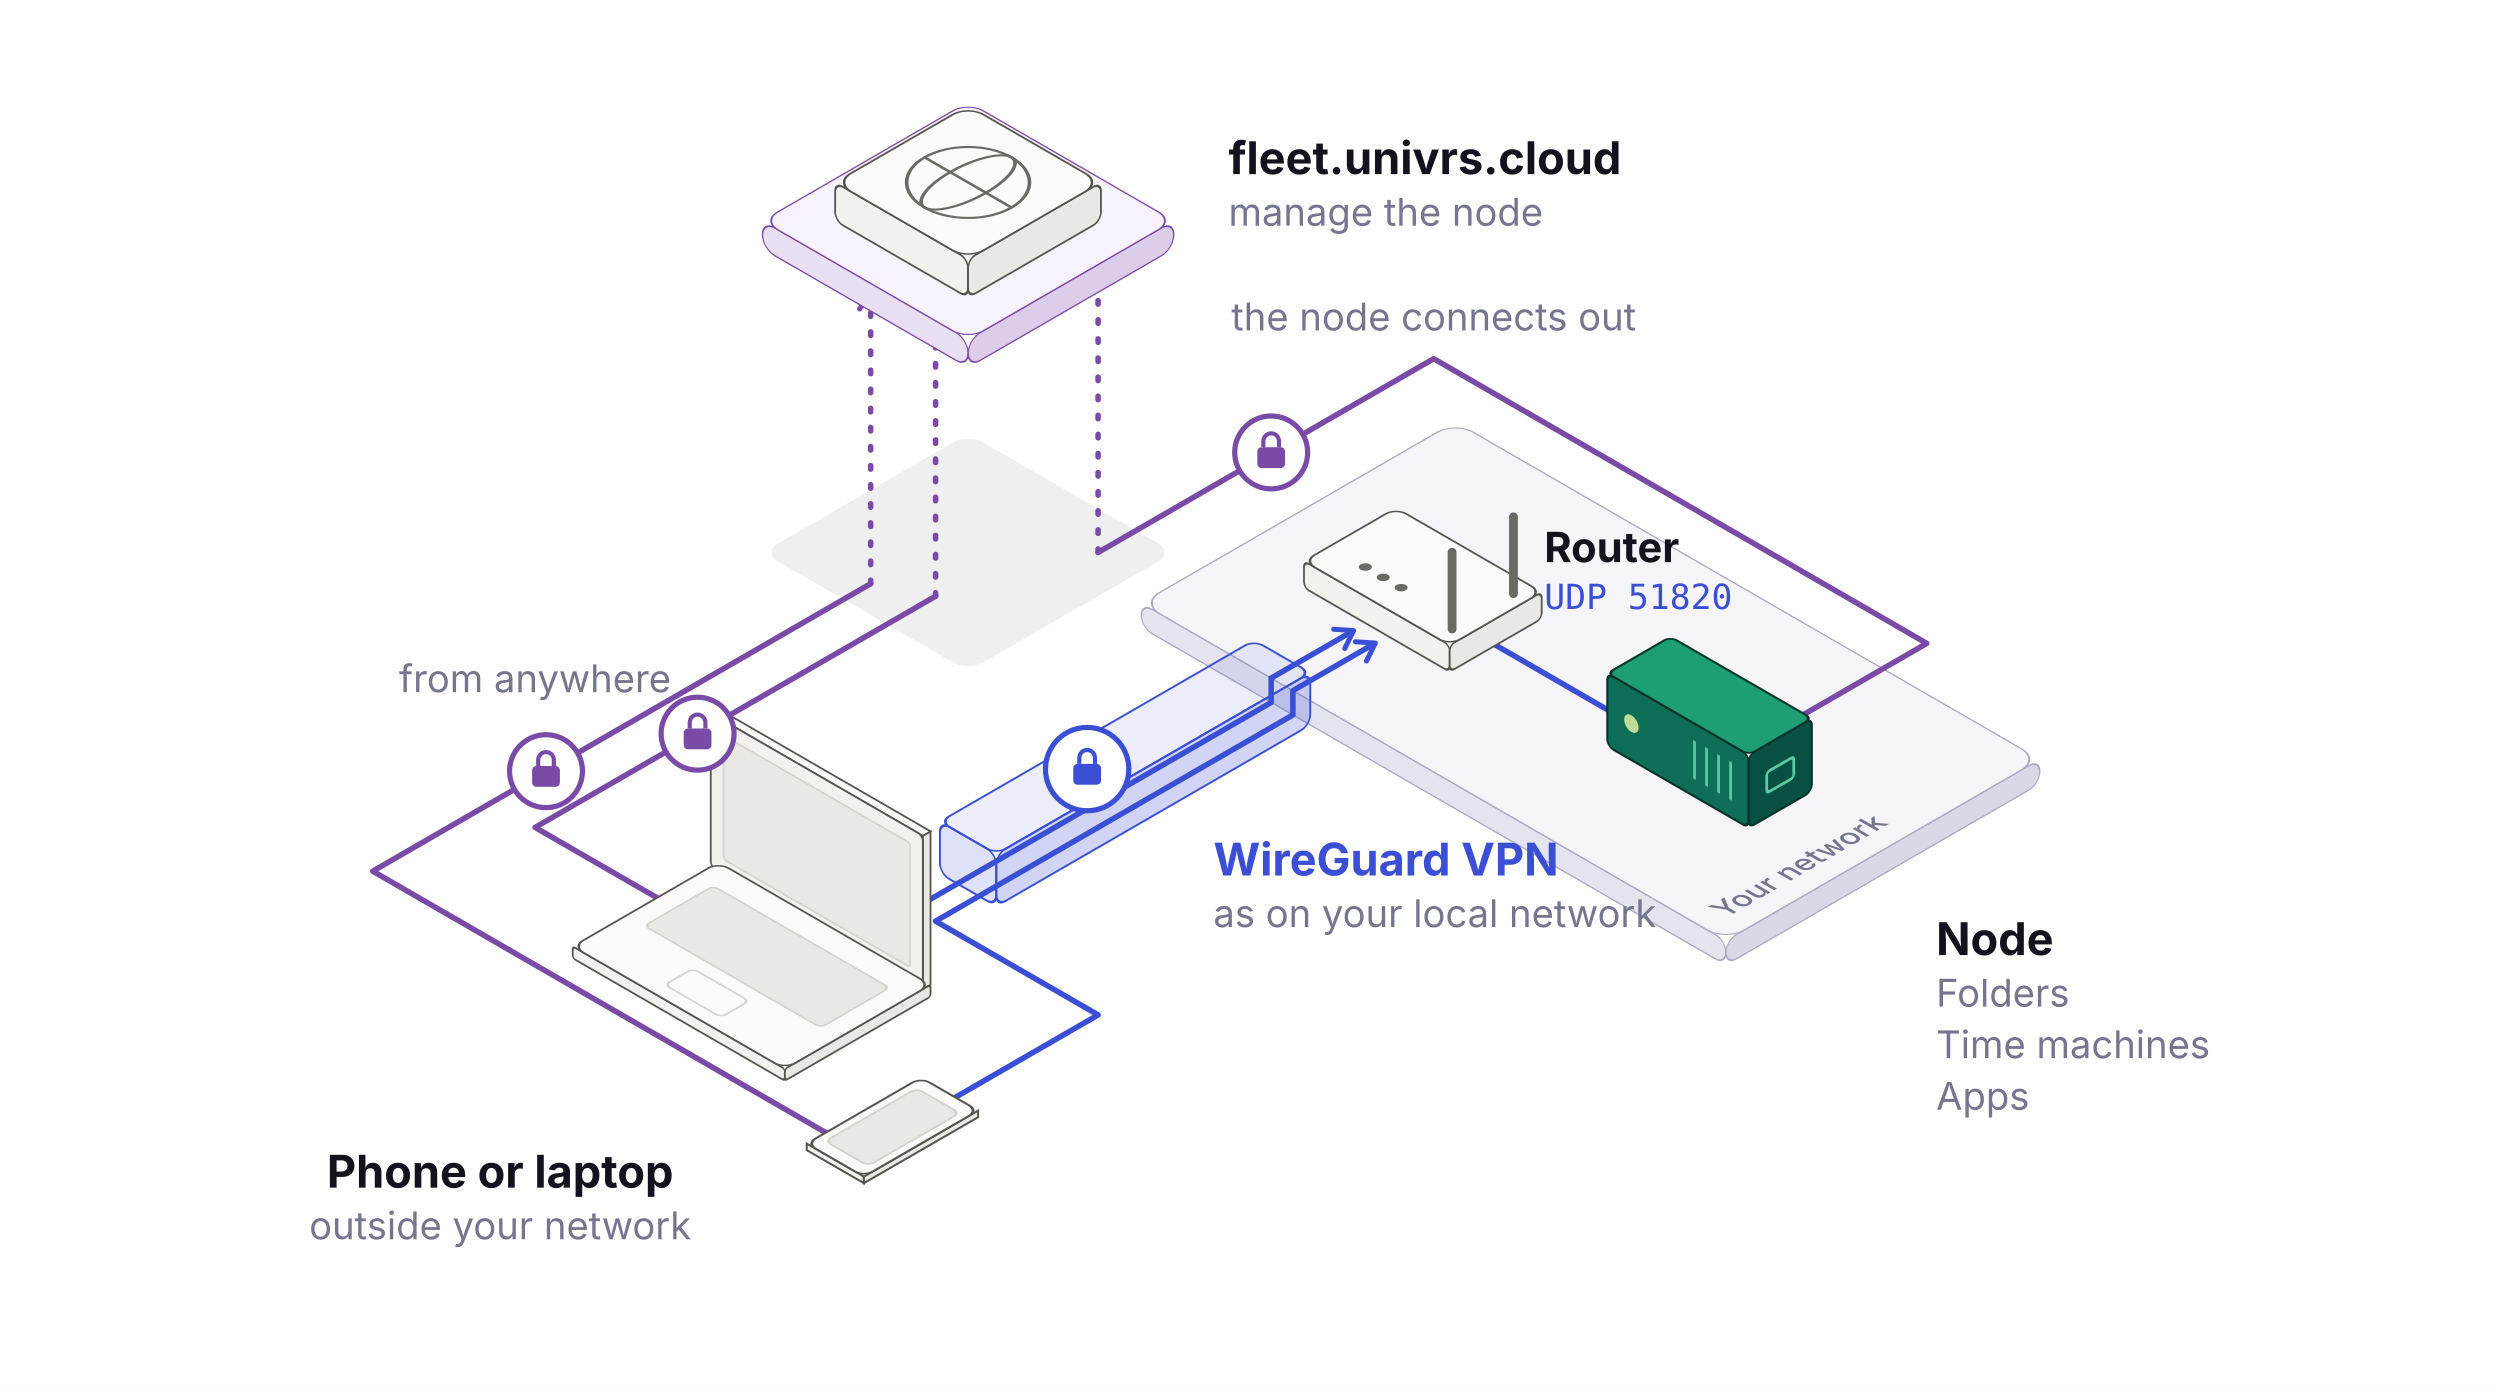
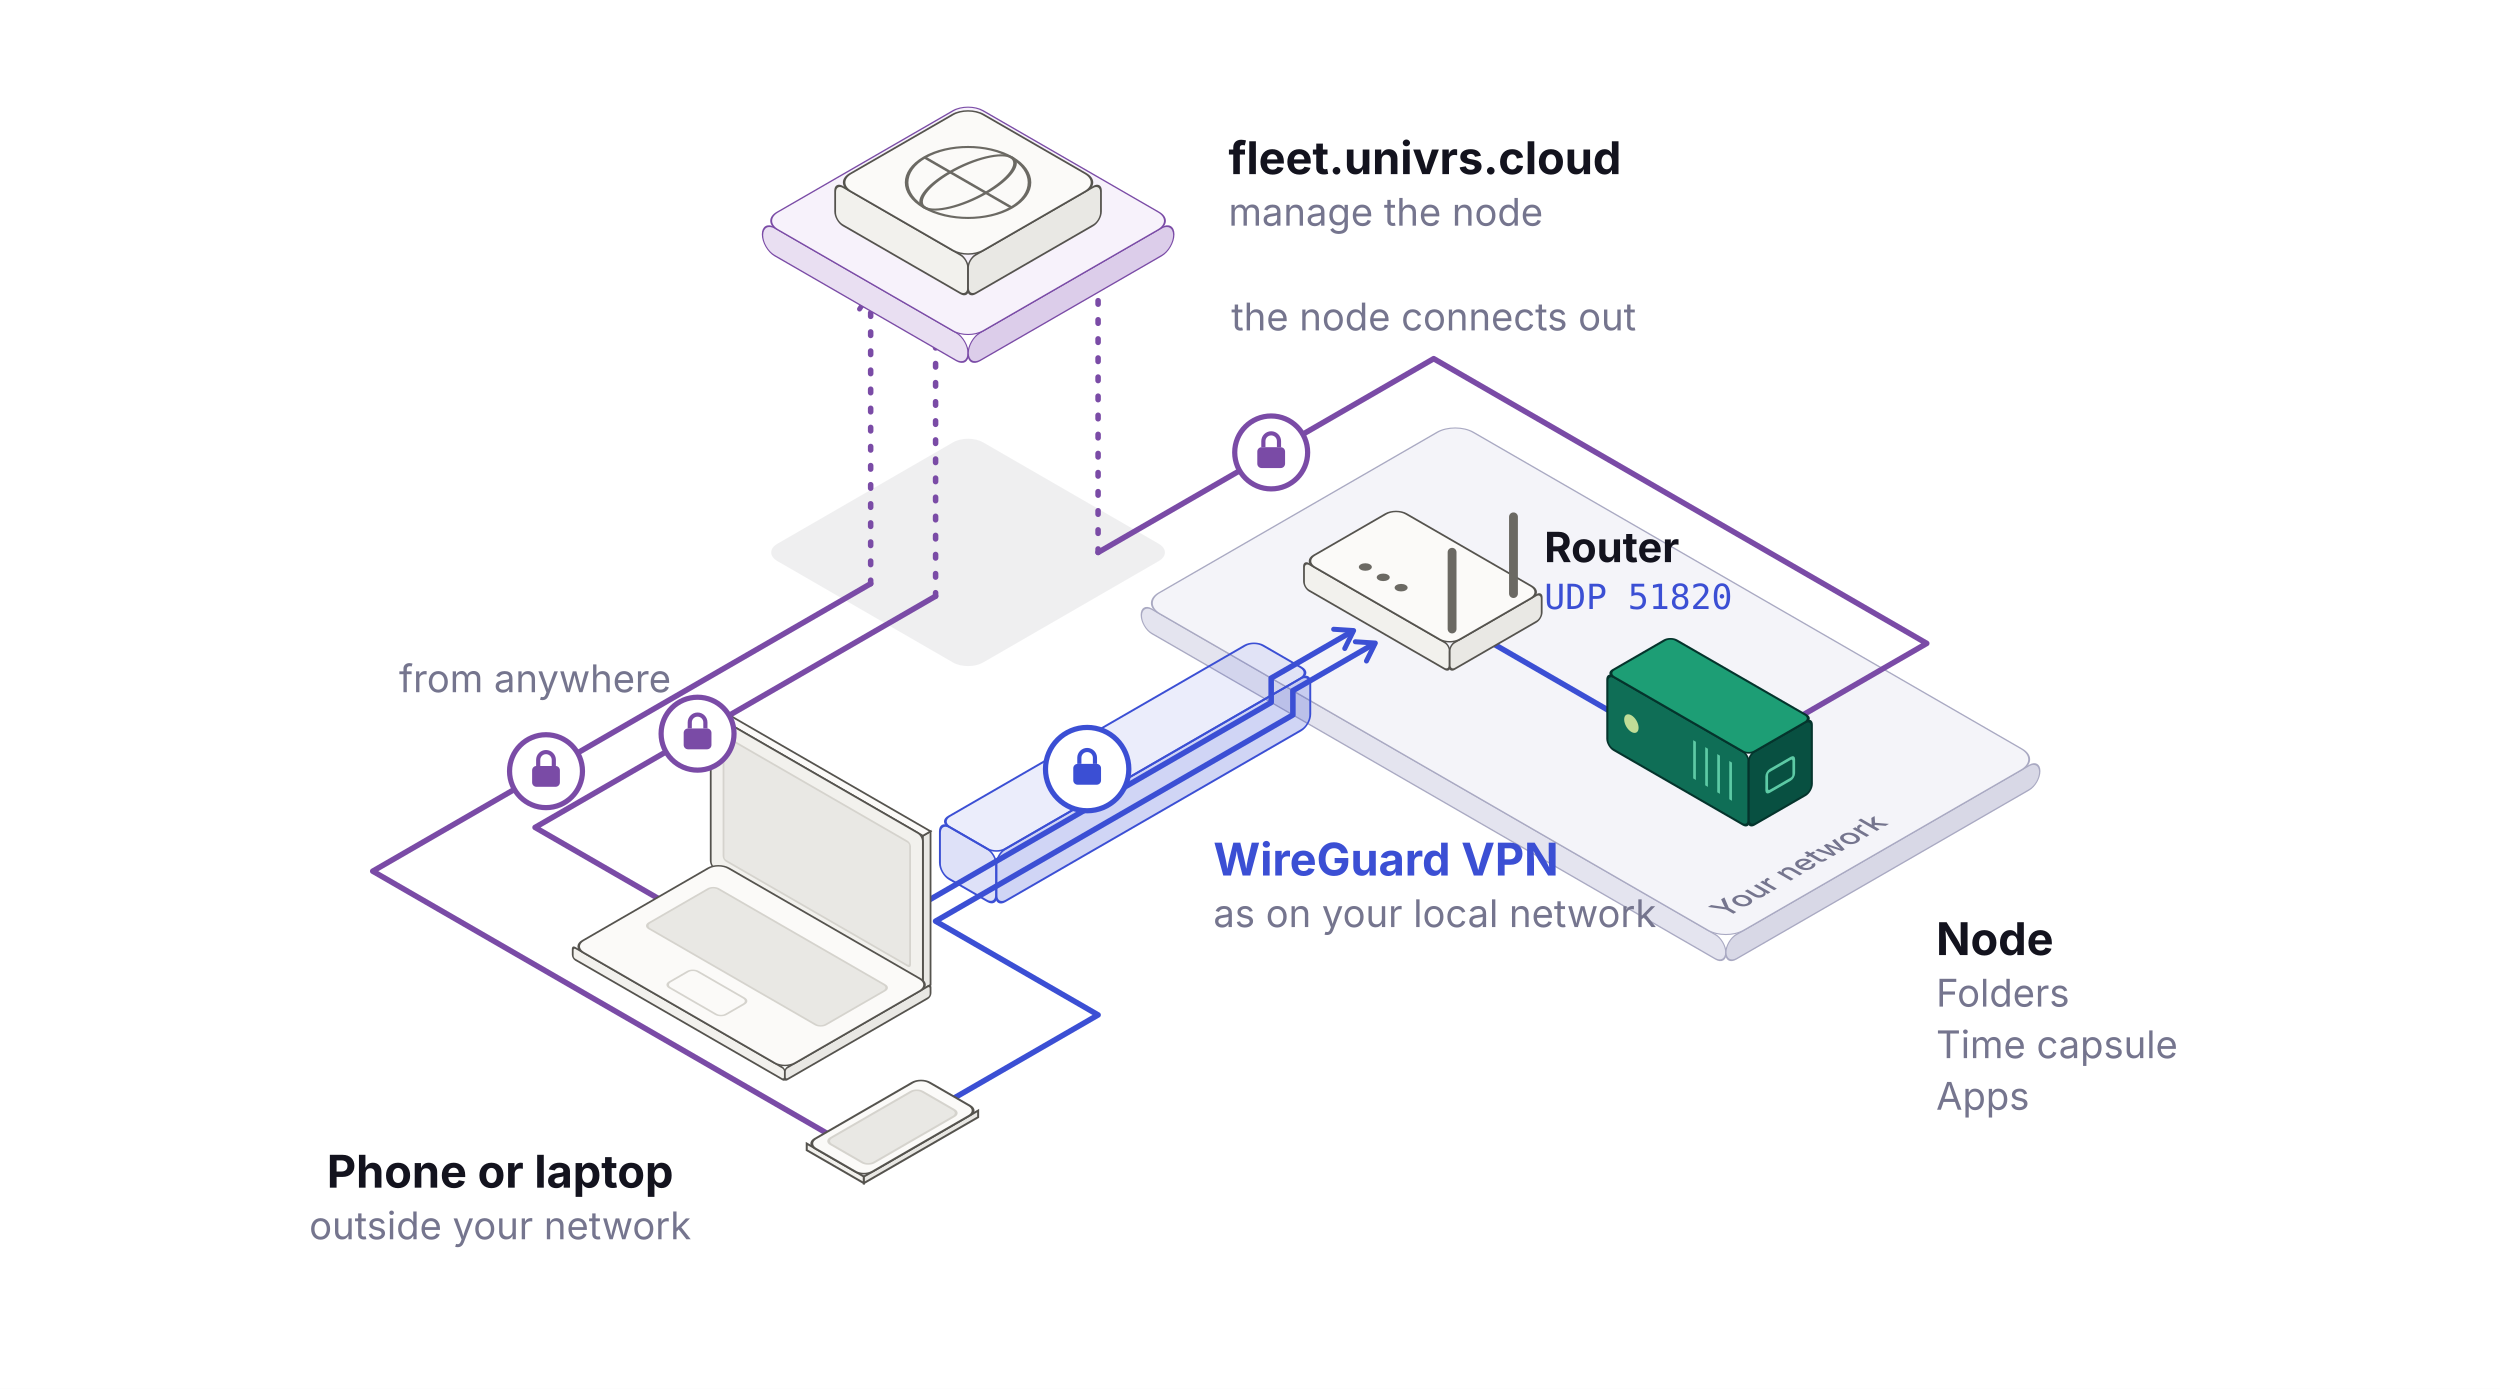
<svg xmlns="http://www.w3.org/2000/svg" width="1440" height="800" viewBox="0 0 1440 800">
  <defs>
    <marker id="arrow-3B4FD4" viewBox="0 0 10 10" refX="7.5" refY="5" markerWidth="5" markerHeight="5" orient="auto">
      <path d="M2 1L8 5L2 9" fill="none" stroke="#3B4FD4" stroke-width="1.8" stroke-linecap="round" stroke-linejoin="round" />
    </marker>
    <marker id="arrow-7A4BA6" viewBox="0 0 10 10" refX="7.5" refY="5" markerWidth="5" markerHeight="5" orient="auto">
      <path d="M2 1L8 5L2 9" fill="none" stroke="#7A4BA6" stroke-width="1.8" stroke-linecap="round" stroke-linejoin="round" />
    </marker>
    <marker id="arrow-1D9E75" viewBox="0 0 10 10" refX="7.5" refY="5" markerWidth="5" markerHeight="5" orient="auto">
      <path d="M2 1L8 5L2 9" fill="none" stroke="#1D9E75" stroke-width="1.8" stroke-linecap="round" stroke-linejoin="round" />
    </marker>
    <marker id="arrow-6B6963" viewBox="0 0 10 10" refX="7.5" refY="5" markerWidth="5" markerHeight="5" orient="auto">
      <path d="M2 1L8 5L2 9" fill="none" stroke="#6B6963" stroke-width="1.8" stroke-linecap="round" stroke-linejoin="round" />
    </marker>
  </defs>
  <rect width="1440" height="800" fill="#FFFFFF" />
  <g>
    <g transform="matrix(0.866,0.5,0,-1,657.4,361.4)">
      <rect width="388.8" height="14" rx="7" fill="#E4E4EF" stroke="#A9A9C2" stroke-width="0.9" />
    </g>
    <g transform="matrix(-0.866,0.5,0,-1,1174.9,451.4)">
      <rect width="208.8" height="14" rx="7" fill="#D8D8E6" stroke="#A9A9C2" stroke-width="0.9" />
    </g>
    <g transform="matrix(0.866,0.5,-0.866,0.5,838.2,243.0)">
      <rect width="388.8" height="208.8" rx="12" fill="#F4F4F9" stroke="#A9A9C2" stroke-width="0.9" />
    </g>
  </g>
  <g transform="matrix(0.866,0.5,-0.866,0.5,557.6,249.8)">
    <rect width="136.8" height="136.8" rx="10" fill="#13131E" fill-opacity="0.07" />
  </g>
  <text transform="matrix(0.866,-0.5,0.866,0.5,994.1,528.8)" text-anchor="start" font-family="Inter, 'Helvetica Neue', Helvetica, Arial, sans-serif" font-size="17" font-weight="500" fill="#75758E">Your network</text>
  <path d="M383.1 519.8L308.2 476.6L538.9 343.4" fill="none" stroke="#7A4BA6" stroke-width="3.2" stroke-linejoin="round" stroke-linecap="round" />
  <path d="M538.9 343.4L538.9 176.4" fill="none" stroke="#7A4BA6" stroke-width="3.2" stroke-linejoin="round" stroke-linecap="round" stroke-dasharray="2 9" marker-end="url(#arrow-7A4BA6)" />
  <path d="M479.1 654.4L214.7 501.8L501.5 336.2" fill="none" stroke="#7A4BA6" stroke-width="3.2" stroke-linejoin="round" stroke-linecap="round" />
  <path d="M501.5 336.2L501.5 169.2" fill="none" stroke="#7A4BA6" stroke-width="3.2" stroke-linejoin="round" stroke-linecap="round" stroke-dasharray="2 9" marker-end="url(#arrow-7A4BA6)" />
  <path d="M1003.5 432.0L1084.5 385.2L1109.8 370.6L825.8 206.6L632.5 318.2" fill="none" stroke="#7A4BA6" stroke-width="3.2" stroke-linejoin="round" stroke-linecap="round" />
  <path d="M632.5 318.2L632.5 151.2" fill="none" stroke="#7A4BA6" stroke-width="3.2" stroke-linejoin="round" stroke-linecap="round" stroke-dasharray="2 9" marker-end="url(#arrow-7A4BA6)" />
  <path d="M489.1 545.0L732.2 404.6L732.2 390.6L779.0 363.6" fill="none" stroke="#3B4FD4" stroke-width="3.2" stroke-linejoin="round" stroke-linecap="round" marker-end="url(#arrow-3B4FD4)" />
  <path d="M548.3 633.2L632.5 584.6L538.9 530.6L744.7 411.8L744.7 397.8L791.5 370.8" fill="none" stroke="#3B4FD4" stroke-width="3.2" stroke-linejoin="round" stroke-linecap="round" marker-end="url(#arrow-3B4FD4)" />
  <path d="M861.3 371.5L944.2 419.4" fill="none" stroke="#3B4FD4" stroke-width="3.2" stroke-linejoin="round" stroke-linecap="round" marker-end="url(#arrow-3B4FD4)" />
  <g transform="translate(804.1,307.9) scale(1.7)">
    <g transform="matrix(0.866,0.5,0,-1,-31.18,18)">
      <rect width="57" height="9" rx="2" fill="#F2F1ED" stroke="#55534E" stroke-width="0.7" />
    </g>
    <g transform="matrix(-0.866,0.5,0,-1,49.36,28.5)">
      <rect width="36" height="9" rx="2" fill="#E9E8E4" stroke="#55534E" stroke-width="0.7" />
    </g>
    <g transform="matrix(0.866,0.5,-0.866,0.5,0,-9)">
      <rect width="57" height="36" rx="4" fill="#FBFAF8" stroke="#55534E" stroke-width="0.7" />
      <circle cx="14" cy="26" r="1.8" fill="#6B6963" />
      <circle cx="21" cy="26" r="1.8" fill="#6B6963" />
      <circle cx="28" cy="26" r="1.8" fill="#6B6963" />
    </g>
    <line x1="39.8" y1="20" x2="39.8" y2="-6" stroke="#6B6963" stroke-width="3" stroke-linecap="round" />
    <line x1="19" y1="32" x2="19" y2="6" stroke="#6B6963" stroke-width="3" stroke-linecap="round" />
  </g>
  <g>
    <g transform="matrix(0.866,0.5,0,-1,541.4,503.2)">
      <rect width="37.44" height="30" rx="6" fill="rgba(59,79,212,0.17)" stroke="#3B4FD4" stroke-width="1.3" />
    </g>
    <g transform="matrix(-0.866,0.5,0,-1,754.7,417.6)">
      <rect width="208.8" height="30" rx="6" fill="rgba(59,79,212,0.24)" stroke="#3B4FD4" stroke-width="1.3" />
    </g>
    <g transform="matrix(0.866,0.5,-0.866,0.5,722.3,368.8)">
      <rect width="37.44" height="208.8" rx="6" fill="rgba(59,79,212,0.10)" stroke="#3B4FD4" stroke-width="1.3" />
    </g>
  </g>
  <g transform="translate(962.2,408.8) scale(2)">
    <g transform="matrix(0.866,0.5,0,-1,-18.19,10.5)">
      <rect width="47" height="21" rx="2" fill="#0F6E56" stroke="#04342C" stroke-width="0.7" />
      <circle cx="8" cy="10.5" r="2.4" fill="#C0DD97" />
      <line x1="29" y1="5" x2="29" y2="16" stroke="#5DCAA5" stroke-width="0.9" />
      <line x1="33" y1="5" x2="33" y2="16" stroke="#5DCAA5" stroke-width="0.9" />
      <line x1="37" y1="5" x2="37" y2="16" stroke="#5DCAA5" stroke-width="0.9" />
      <line x1="41" y1="5" x2="41" y2="16" stroke="#5DCAA5" stroke-width="0.9" />
    </g>
    <g transform="matrix(-0.866,0.5,0,-1,40.70,23.5)">
      <rect width="21" height="21" rx="2" fill="#085041" stroke="#04342C" stroke-width="0.7" />
      <rect x="6" y="7" width="9" height="6" rx="1" fill="none" stroke="#5DCAA5" stroke-width="0.9" />
    </g>
    <g transform="matrix(0.866,0.5,-0.866,0.5,0,-21)">
      <rect width="47" height="21" rx="2" fill="#1D9E75" stroke="#04342C" stroke-width="0.7" />
    </g>
  </g>
  <g transform="translate(413.8,503.5) scale(1.7)">
    <g transform="translate(0,-4)">
      <g transform="matrix(-0.866,0.5,0,-1,71.88,41.5)">
        <rect width="3" height="52" fill="#E9E8E4" stroke="#55534E" stroke-width="0.7" />
      </g>
      <g transform="matrix(0.866,0.5,-0.866,0.5,0,-52)">
        <rect width="83" height="3" fill="#FBFAF8" stroke="#55534E" stroke-width="0.7" />
      </g>
      <g transform="matrix(0.866,0.5,0,-1,-2.60,1.5)">
        <rect width="83" height="52" rx="2" fill="#F2F1ED" stroke="#55534E" stroke-width="0.7" />
        <rect x="5" y="5" width="73" height="42" rx="1" fill="#E9E8E4" stroke="#D5D3CD" stroke-width="0.7" />
      </g>
    </g>
    <g transform="matrix(0.866,0.5,0,-1,-49.36,28.5)">
      <rect width="83" height="4" rx="1" fill="#F2F1ED" stroke="#55534E" stroke-width="0.7" />
    </g>
    <g transform="matrix(-0.866,0.5,0,-1,71.88,41.5)">
      <rect width="57" height="4" rx="1" fill="#E9E8E4" stroke="#55534E" stroke-width="0.7" />
    </g>
    <g transform="matrix(0.866,0.5,-0.866,0.5,0,-4)">
      <rect width="83" height="57" rx="4" fill="#FBFAF8" stroke="#55534E" stroke-width="0.7" />
      <rect x="7" y="9" width="69" height="27" rx="2" fill="#E9E8E4" stroke="#D5D3CD" stroke-width="0.7" />
      <rect x="31" y="41" width="22" height="11" rx="2" fill="none" stroke="#D5D3CD" stroke-width="0.7" />
    </g>
  </g>
  <g transform="translate(530.5,624.5) scale(1.9)">
    <g transform="matrix(0.866,0.5,0,-1,-34.64,20)">
      <rect width="20" height="2" fill="#F2F1ED" stroke="#55534E" stroke-width="0.7" />
    </g>
    <g transform="matrix(-0.866,0.5,0,-1,17.32,10)">
      <rect width="40" height="2" fill="#E9E8E4" stroke="#55534E" stroke-width="0.7" />
    </g>
    <g transform="matrix(0.866,0.5,-0.866,0.5,0,-2)">
      <rect width="20" height="40" rx="3" fill="#FBFAF8" stroke="#55534E" stroke-width="0.7" />
      <rect x="2.5" y="4" width="15" height="32" rx="2" fill="#E9E8E4" stroke="#D5D3CD" stroke-width="0.7" />
    </g>
  </g>
  <g>
    <g transform="matrix(0.866,0.5,0,-1,439.2,143.2)">
      <rect width="136.8" height="16" rx="8" fill="#E9DFF2" stroke="#7A4BA6" stroke-width="0.9" />
    </g>
    <g transform="matrix(-0.866,0.5,0,-1,676.1,143.2)">
      <rect width="136.8" height="16" rx="8" fill="#DCCDEA" stroke="#7A4BA6" stroke-width="0.9" />
    </g>
    <g transform="matrix(0.866,0.5,-0.866,0.5,557.6,58.8)">
      <rect width="136.8" height="136.8" rx="10" fill="#F7F2FB" stroke="#7A4BA6" stroke-width="0.9" />
    </g>
  </g>
  <g transform="translate(557.6,83.0) scale(1.7)">
    <g transform="matrix(0.866,0.5,0,-1,-45.03,26)">
      <rect width="52" height="13" rx="3" fill="#F2F1ED" stroke="#55534E" stroke-width="0.7" />
    </g>
    <g transform="matrix(-0.866,0.5,0,-1,45.03,26)">
      <rect width="52" height="13" rx="3" fill="#E9E8E4" stroke="#55534E" stroke-width="0.7" />
    </g>
    <g transform="matrix(0.866,0.5,-0.866,0.5,0,-13)">
      <rect width="52" height="52" rx="6" fill="#FBFAF8" stroke="#55534E" stroke-width="0.7" />
      <circle cx="26" cy="26" r="17" fill="none" stroke="#6B6963" stroke-width="1" />
      <ellipse cx="26" cy="26" rx="7" ry="17" fill="none" stroke="#6B6963" stroke-width="1" />
      <line x1="9" y1="26" x2="43" y2="26" stroke="#6B6963" stroke-width="1" />
    </g>
  </g>
  <g transform="translate(401.8,422.6)">
    <circle r="21" fill="#FFFFFF" stroke="#7A4BA6" stroke-width="3" />
    <rect x="-8" y="-3" width="16" height="12" rx="2.5" fill="#7A4BA6" />
    <path d="M-4.5 -3v-3.5a4.5 4.5 0 0 1 9 0v3.5" fill="none" stroke="#7A4BA6" stroke-width="2.4" />
  </g>
  <g transform="translate(314.5,444.2)">
    <circle r="21" fill="#FFFFFF" stroke="#7A4BA6" stroke-width="3" />
    <rect x="-8" y="-3" width="16" height="12" rx="2.5" fill="#7A4BA6" />
    <path d="M-4.5 -3v-3.5a4.5 4.5 0 0 1 9 0v3.5" fill="none" stroke="#7A4BA6" stroke-width="2.4" />
  </g>
  <g transform="translate(732.2,260.6)">
    <circle r="21" fill="#FFFFFF" stroke="#7A4BA6" stroke-width="3" />
    <rect x="-8" y="-3" width="16" height="12" rx="2.5" fill="#7A4BA6" />
    <path d="M-4.5 -3v-3.5a4.5 4.5 0 0 1 9 0v3.5" fill="none" stroke="#7A4BA6" stroke-width="2.4" />
  </g>
  <g transform="translate(626.2,443.0)">
    <circle r="24" fill="#FFFFFF" stroke="#3B4FD4" stroke-width="3" />
    <rect x="-8" y="-3" width="16" height="12" rx="2.5" fill="#3B4FD4" />
    <path d="M-4.5 -3v-3.5a4.5 4.5 0 0 1 9 0v3.5" fill="none" stroke="#3B4FD4" stroke-width="2.4" />
  </g>
  <text x="288.1" y="684.1" text-anchor="middle" font-family="Inter, 'Helvetica Neue', Helvetica, Arial, sans-serif" font-size="26" font-weight="700" fill="#13131E">Phone or laptop</text>
  <text x="288.1" y="713.8" text-anchor="middle" font-family="Inter, 'Helvetica Neue', Helvetica, Arial, sans-serif" font-size="22" font-weight="400" fill="#75758E">outside your network</text>
  <text x="698.9" y="504.3" text-anchor="start" font-family="Inter, 'Helvetica Neue', Helvetica, Arial, sans-serif" font-size="26" font-weight="700" fill="#3B4FD4">WireGuard VPN</text>
  <text x="698.9" y="534.0" text-anchor="start" font-family="Inter, 'Helvetica Neue', Helvetica, Arial, sans-serif" font-size="22" font-weight="400" fill="#75758E">as on your local network</text>
  <text x="707.6" y="100.3" text-anchor="start" font-family="Inter, 'Helvetica Neue', Helvetica, Arial, sans-serif" font-size="26" font-weight="700" fill="#13131E">fleet.univrs.cloud</text>
  <text x="707.6" y="130.0" text-anchor="start" font-family="Inter, 'Helvetica Neue', Helvetica, Arial, sans-serif" font-size="22" font-weight="400" fill="#75758E">manage the node</text>
  <text x="386.5" y="398.7" text-anchor="end" font-family="Inter, 'Helvetica Neue', Helvetica, Arial, sans-serif" font-size="22" font-weight="400" fill="#75758E">from anywhere</text>
  <text x="825.8" y="190.3" text-anchor="middle" font-family="Inter, 'Helvetica Neue', Helvetica, Arial, sans-serif" font-size="22" font-weight="400" fill="#75758E">the node connects out</text>
  <text x="889.5" y="323.8" text-anchor="start" font-family="Inter, 'Helvetica Neue', Helvetica, Arial, sans-serif" font-size="24" font-weight="700" fill="#13131E">Router</text>
  <text x="889.5" y="350.8" text-anchor="start" font-family="Menlo, 'DejaVu Sans Mono', monospace" font-size="20" font-weight="400" fill="#3B4FD4">UDP 51820</text>
  <text x="1115.2" y="550.1" text-anchor="start" font-family="Inter, 'Helvetica Neue', Helvetica, Arial, sans-serif" font-size="26" font-weight="700" fill="#13131E">Node</text>
  <text x="1115.2" y="579.8" text-anchor="start" font-family="Inter, 'Helvetica Neue', Helvetica, Arial, sans-serif" font-size="22" font-weight="400" fill="#75758E">Folders</text>
-   <text x="1115.2" y="609.5" text-anchor="start" font-family="Inter, 'Helvetica Neue', Helvetica, Arial, sans-serif" font-size="22" font-weight="400" fill="#75758E">Time machines</text>
+   <text x="1115.2" y="609.5" text-anchor="start" font-family="Inter, 'Helvetica Neue', Helvetica, Arial, sans-serif" font-size="22" font-weight="400" fill="#75758E">Time capsule</text>
  <text x="1115.2" y="639.2" text-anchor="start" font-family="Inter, 'Helvetica Neue', Helvetica, Arial, sans-serif" font-size="22" font-weight="400" fill="#75758E">Apps</text>
</svg>
